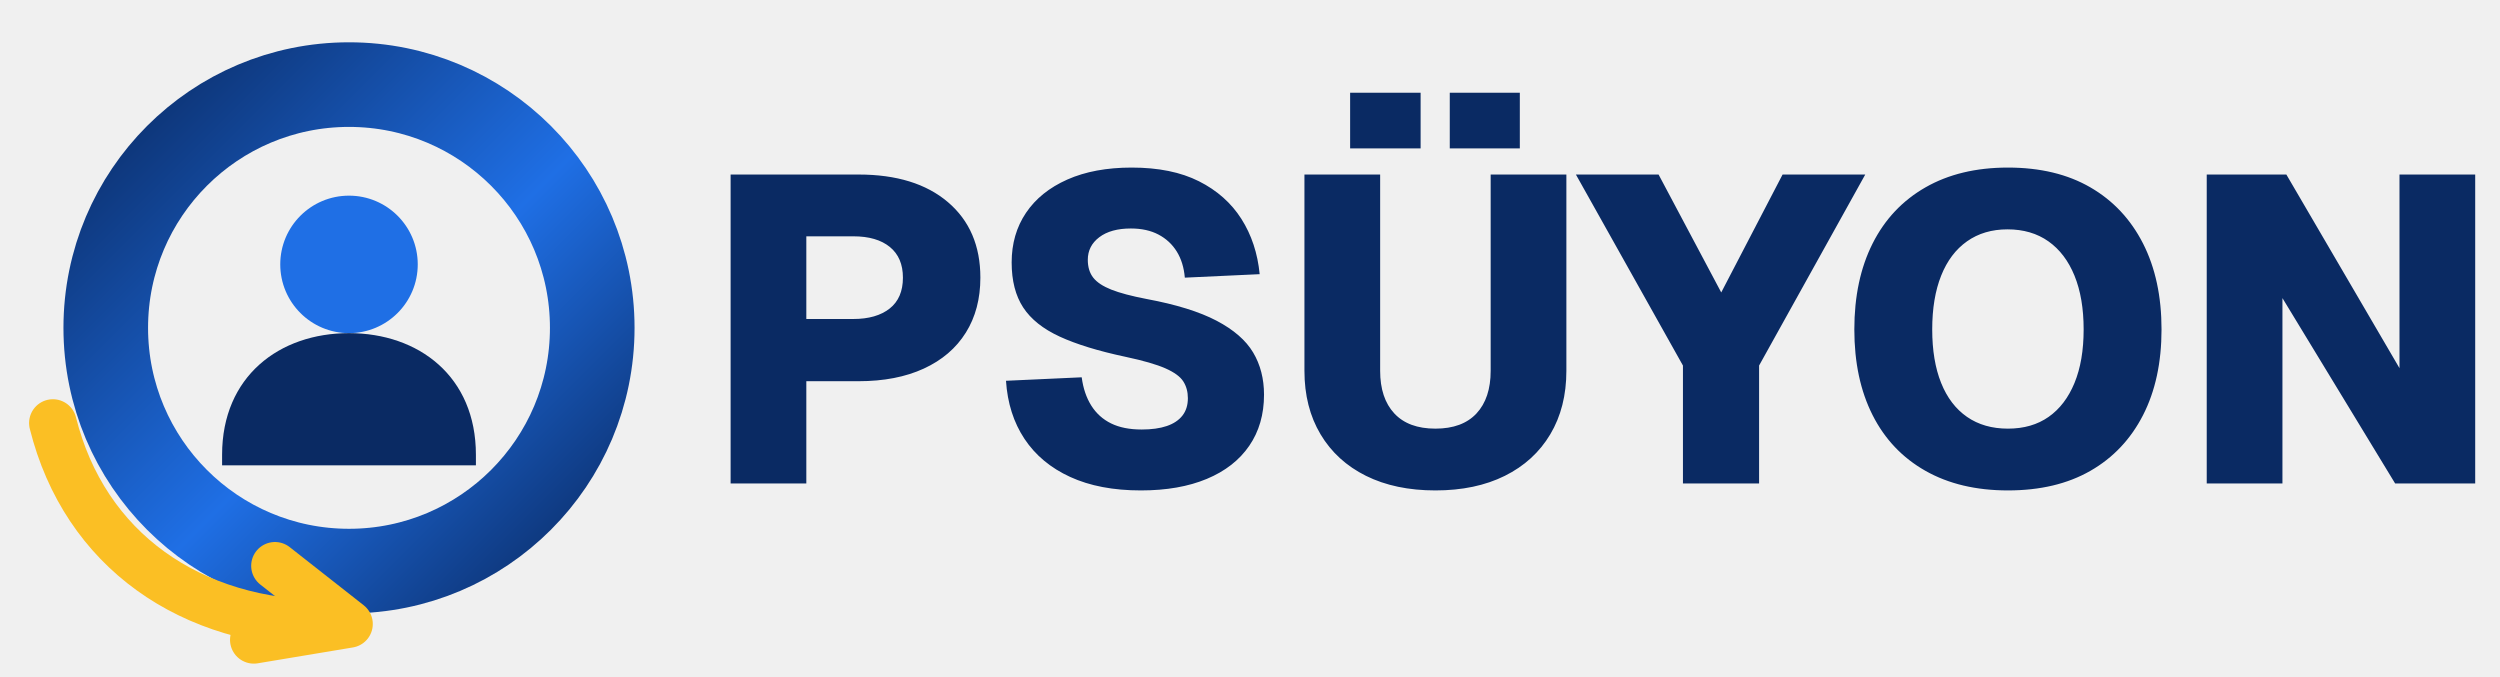
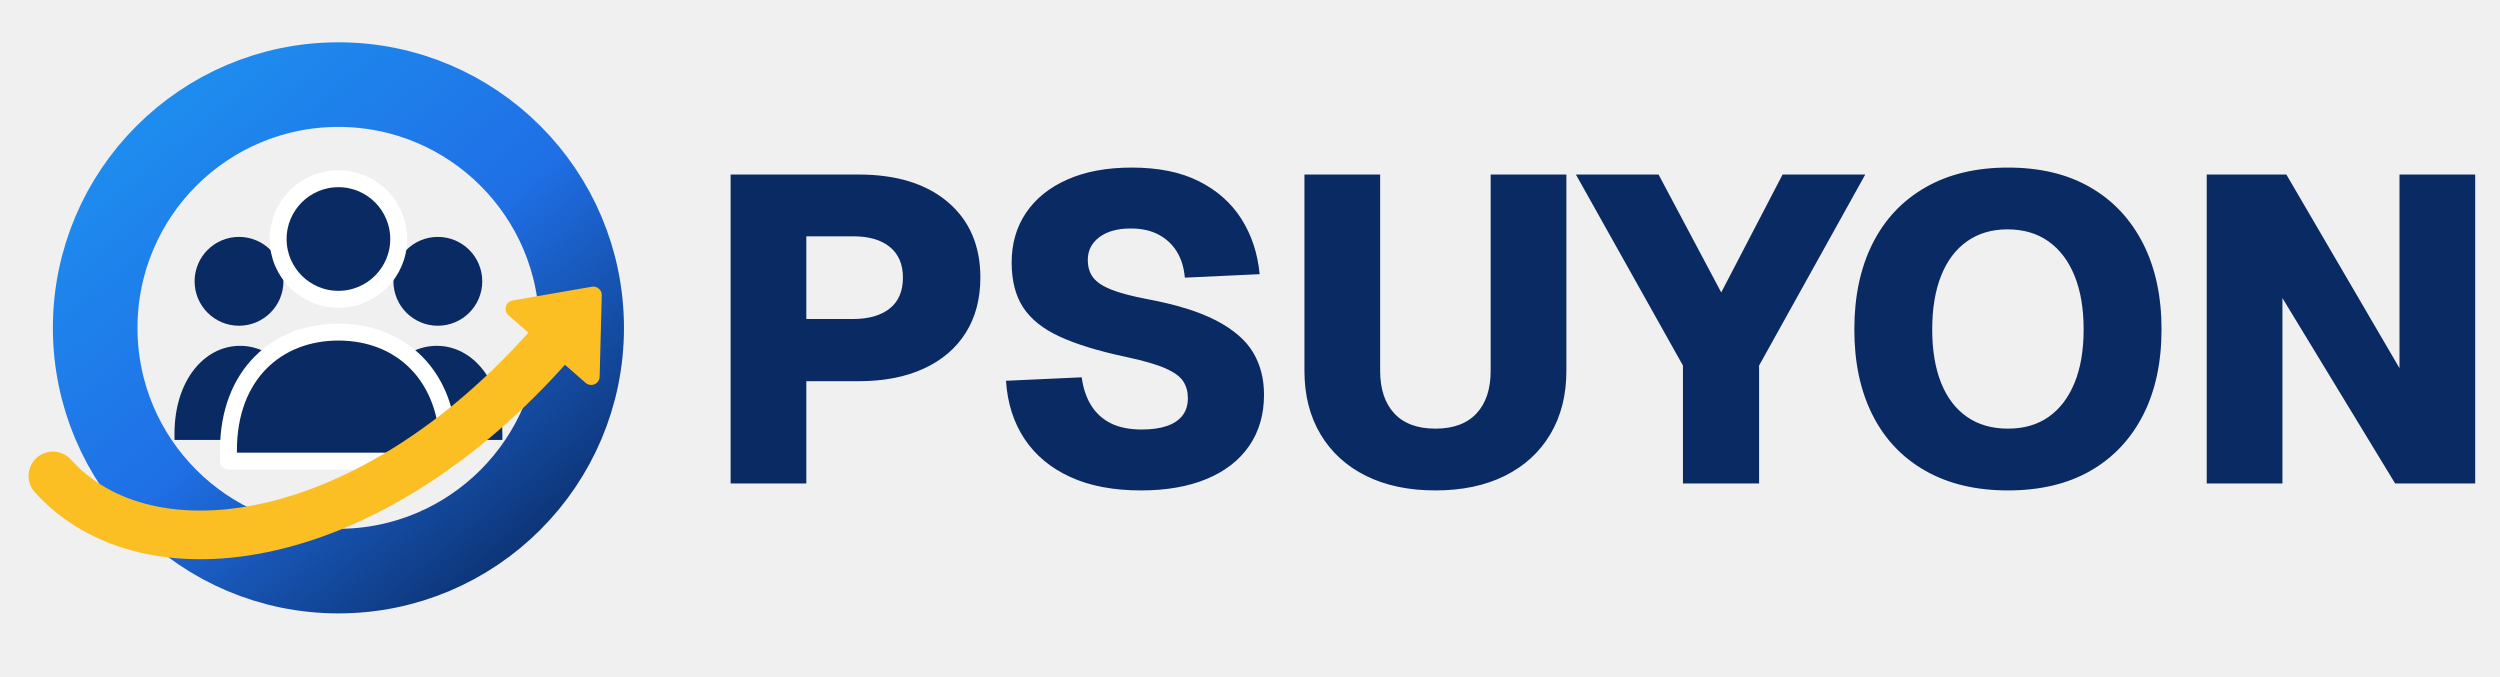
<svg xmlns="http://www.w3.org/2000/svg" viewBox="0 0 206.84 56" width="827.36" height="224">
  <svg x="0" y="0" width="56" height="56" viewBox="0 0 64 64">
    <defs>
-       <linearGradient id="lm-ring" x1="8" y1="8" x2="56" y2="56" gradientUnits="userSpaceOnUse">
-         <stop offset="0" stop-color="#0a2a63" />
-         <stop offset="0.55" stop-color="#1f6fe5" />
+       <linearGradient id="lm-ring" x1="12" y1="8" x2="52" y2="56" gradientUnits="userSpaceOnUse">
+         <stop offset="0" stop-color="#1e90f0" />
+         <stop offset="0.5" stop-color="#1f6fe5" />
        <stop offset="1" stop-color="#0a2a63" />
      </linearGradient>
    </defs>
-     <circle cx="33" cy="31" r="23" fill="none" stroke="url(#lm-ring)" stroke-width="8" />
-     <circle cx="33" cy="25" r="6.5" fill="#1f6fe5" />
-     <path d="M21 43c0-7.4 5.4-11.5 12-11.5S45 35.6 45 43v1H21v-1Z" fill="#0a2a63" />
-     <path d="M5 40c3 12 13 19 26 19" fill="none" stroke="#fbbf24" stroke-width="4.5" stroke-linecap="round" />
-     <path d="M26 53.5 33 59l-9 1.5" fill="none" stroke="#fbbf24" stroke-width="4.5" stroke-linecap="round" stroke-linejoin="round" />
+     <circle cx="32" cy="31" r="23" fill="none" stroke="url(#lm-ring)" stroke-width="8" />
+     <circle cx="22.6" cy="26.6" r="4.2" fill="#0a2a63" />
+     <circle cx="41.4" cy="26.6" r="4.2" fill="#0a2a63" />
+     <path d="M16.5 41c0-5 2.8-8.3 6.2-8.3s6.2 3.3 6.2 8.3v.6H16.5Z" fill="#0a2a63" />
+     <path d="M35.1 41c0-5 2.8-8.3 6.2-8.3s6.2 3.3 6.2 8.3v.6H35.1Z" fill="#0a2a63" />
+     <circle cx="32" cy="22.6" r="5.7" fill="#0a2a63" stroke="#ffffff" stroke-width="1.6" />
+     <path d="M21.6 42.6c0-7.2 4.6-11.2 10.4-11.2s10.4 4 10.4 11.2v1H21.6Z" fill="#0a2a63" stroke="#ffffff" stroke-width="1.6" stroke-linejoin="round" />
+     <path d="M5 45C14 55 35 52 52.2 32.4" fill="none" stroke="#fbbf24" stroke-width="4.6" stroke-linecap="round" />
+     <path d="M56.1 27.9 55.9 35.6 48.6 29.2Z" fill="#fbbf24" stroke="#fbbf24" stroke-width="1.6" stroke-linejoin="round" />
  </svg>
-   <path d="M66.712 40L60.448 40L60.448 14.440L71.032 14.440Q75.748 14.440 78.430 16.726Q81.112 19.012 81.112 22.972L81.112 22.972Q81.112 25.600 79.906 27.526Q78.700 29.452 76.432 30.496Q74.164 31.540 71.032 31.540L71.032 31.540L66.712 31.540L66.712 40ZM66.712 19.552L66.712 26.392L70.600 26.392Q72.508 26.392 73.606 25.528Q74.704 24.664 74.704 22.972L74.704 22.972Q74.704 21.316 73.624 20.434Q72.544 19.552 70.600 19.552L70.600 19.552L66.712 19.552ZM94.392 40.576L94.392 40.576Q90.972 40.576 88.542 39.460Q86.112 38.344 84.762 36.310Q83.412 34.276 83.232 31.504L83.232 31.504L89.496 31.216Q89.676 32.584 90.288 33.556Q90.900 34.528 91.926 35.032Q92.952 35.536 94.464 35.536L94.464 35.536Q95.688 35.536 96.534 35.248Q97.380 34.960 97.830 34.384Q98.280 33.808 98.280 32.944L98.280 32.944Q98.280 32.152 97.902 31.558Q97.524 30.964 96.426 30.478Q95.328 29.992 93.132 29.524L93.132 29.524Q89.748 28.804 87.678 27.850Q85.608 26.896 84.654 25.438Q83.700 23.980 83.700 21.712L83.700 21.712Q83.700 19.372 84.888 17.608Q86.076 15.844 88.308 14.854Q90.540 13.864 93.636 13.864L93.636 13.864Q96.948 13.864 99.198 14.998Q101.448 16.132 102.708 18.112Q103.968 20.092 104.220 22.684L104.220 22.684L98.028 22.972Q97.920 21.712 97.362 20.812Q96.804 19.912 95.850 19.408Q94.896 18.904 93.564 18.904L93.564 18.904Q91.908 18.904 90.954 19.624Q90 20.344 90 21.496L90 21.496Q90 22.396 90.450 22.972Q90.900 23.548 91.944 23.962Q92.988 24.376 94.860 24.736L94.860 24.736Q98.532 25.420 100.656 26.536Q102.780 27.652 103.680 29.164Q104.580 30.676 104.580 32.656L104.580 32.656Q104.580 35.104 103.356 36.886Q102.132 38.668 99.846 39.622Q97.560 40.576 94.392 40.576ZM118.760 40.576L118.760 40.576Q115.448 40.576 113.018 39.370Q110.588 38.164 109.256 35.932Q107.924 33.700 107.924 30.676L107.924 30.676L107.924 14.440L114.188 14.440L114.188 30.676Q114.188 32.944 115.358 34.204Q116.528 35.464 118.760 35.464L118.760 35.464Q120.992 35.464 122.162 34.204Q123.332 32.944 123.332 30.676L123.332 30.676L123.332 14.440L129.596 14.440L129.596 30.676Q129.596 33.700 128.264 35.932Q126.932 38.164 124.502 39.370Q122.072 40.576 118.760 40.576ZM117.536 12.280L111.704 12.280L111.704 7.672L117.536 7.672L117.536 12.280ZM125.744 12.280L119.948 12.280L119.948 7.672L125.744 7.672L125.744 12.280ZM145.540 40L139.240 40L139.240 30.244L130.384 14.440L137.224 14.440L142.408 24.196L147.484 14.440L154.324 14.440L145.540 30.244L145.540 40ZM166.128 40.576L166.128 40.576Q162.168 40.576 159.306 38.956Q156.444 37.336 154.932 34.348Q153.420 31.360 153.420 27.256L153.420 27.256Q153.420 23.152 154.932 20.146Q156.444 17.140 159.306 15.502Q162.168 13.864 166.128 13.864L166.128 13.864Q170.124 13.864 172.950 15.502Q175.776 17.140 177.306 20.146Q178.836 23.152 178.836 27.256L178.836 27.256Q178.836 31.360 177.306 34.348Q175.776 37.336 172.950 38.956Q170.124 40.576 166.128 40.576ZM166.128 35.464L166.128 35.464Q168.108 35.464 169.494 34.492Q170.880 33.520 171.636 31.684Q172.392 29.848 172.392 27.256L172.392 27.256Q172.392 24.664 171.636 22.810Q170.880 20.956 169.476 19.966Q168.072 18.976 166.092 18.976L166.092 18.976Q164.148 18.976 162.744 19.966Q161.340 20.956 160.602 22.810Q159.864 24.664 159.864 27.256L159.864 27.256Q159.864 29.848 160.602 31.684Q161.340 33.520 162.744 34.492Q164.148 35.464 166.128 35.464ZM188.840 40L182.576 40L182.576 14.440L189.164 14.440L198.524 30.460L198.524 14.440L204.788 14.440L204.788 40L198.164 40L188.840 24.664L188.840 40Z" fill="#0a2a63" />
+   <path d="M66.712 40L60.448 40L60.448 14.440L71.032 14.440Q75.748 14.440 78.430 16.726Q81.112 19.012 81.112 22.972L81.112 22.972Q81.112 25.600 79.906 27.526Q78.700 29.452 76.432 30.496Q74.164 31.540 71.032 31.540L71.032 31.540L66.712 31.540L66.712 40ZM66.712 19.552L66.712 26.392L70.600 26.392Q72.508 26.392 73.606 25.528Q74.704 24.664 74.704 22.972L74.704 22.972Q74.704 21.316 73.624 20.434Q72.544 19.552 70.600 19.552L70.600 19.552L66.712 19.552ZM94.392 40.576L94.392 40.576Q90.972 40.576 88.542 39.460Q86.112 38.344 84.762 36.310Q83.412 34.276 83.232 31.504L83.232 31.504L89.496 31.216Q89.676 32.584 90.288 33.556Q90.900 34.528 91.926 35.032Q92.952 35.536 94.464 35.536L94.464 35.536Q95.688 35.536 96.534 35.248Q97.380 34.960 97.830 34.384Q98.280 33.808 98.280 32.944L98.280 32.944Q98.280 32.152 97.902 31.558Q97.524 30.964 96.426 30.478Q95.328 29.992 93.132 29.524L93.132 29.524Q89.748 28.804 87.678 27.850Q85.608 26.896 84.654 25.438Q83.700 23.980 83.700 21.712L83.700 21.712Q83.700 19.372 84.888 17.608Q86.076 15.844 88.308 14.854Q90.540 13.864 93.636 13.864L93.636 13.864Q96.948 13.864 99.198 14.998Q101.448 16.132 102.708 18.112Q103.968 20.092 104.220 22.684L104.220 22.684L98.028 22.972Q97.920 21.712 97.362 20.812Q96.804 19.912 95.850 19.408Q94.896 18.904 93.564 18.904L93.564 18.904Q91.908 18.904 90.954 19.624Q90 20.344 90 21.496L90 21.496Q90 22.396 90.450 22.972Q90.900 23.548 91.944 23.962Q92.988 24.376 94.860 24.736L94.860 24.736Q98.532 25.420 100.656 26.536Q102.780 27.652 103.680 29.164Q104.580 30.676 104.580 32.656L104.580 32.656Q104.580 35.104 103.356 36.886Q102.132 38.668 99.846 39.622Q97.560 40.576 94.392 40.576ZM118.760 40.576L118.760 40.576Q115.448 40.576 113.018 39.370Q110.588 38.164 109.256 35.932Q107.924 33.700 107.924 30.676L107.924 30.676L107.924 14.440L114.188 14.440L114.188 30.676Q114.188 32.944 115.358 34.204Q116.528 35.464 118.760 35.464L118.760 35.464Q120.992 35.464 122.162 34.204Q123.332 32.944 123.332 30.676L123.332 30.676L123.332 14.440L129.596 14.440L129.596 30.676Q129.596 33.700 128.264 35.932Q126.932 38.164 124.502 39.370Q122.072 40.576 118.760 40.576ZM145.540 40L139.240 40L139.240 30.244L130.384 14.440L137.224 14.440L142.408 24.196L147.484 14.440L154.324 14.440L145.540 30.244L145.540 40ZM166.128 40.576L166.128 40.576Q162.168 40.576 159.306 38.956Q156.444 37.336 154.932 34.348Q153.420 31.360 153.420 27.256L153.420 27.256Q153.420 23.152 154.932 20.146Q156.444 17.140 159.306 15.502Q162.168 13.864 166.128 13.864L166.128 13.864Q170.124 13.864 172.950 15.502Q175.776 17.140 177.306 20.146Q178.836 23.152 178.836 27.256L178.836 27.256Q178.836 31.360 177.306 34.348Q175.776 37.336 172.950 38.956Q170.124 40.576 166.128 40.576ZM166.128 35.464L166.128 35.464Q168.108 35.464 169.494 34.492Q170.880 33.520 171.636 31.684Q172.392 29.848 172.392 27.256L172.392 27.256Q172.392 24.664 171.636 22.810Q170.880 20.956 169.476 19.966Q168.072 18.976 166.092 18.976L166.092 18.976Q164.148 18.976 162.744 19.966Q161.340 20.956 160.602 22.810Q159.864 24.664 159.864 27.256L159.864 27.256Q159.864 29.848 160.602 31.684Q161.340 33.520 162.744 34.492Q164.148 35.464 166.128 35.464ZM188.840 40L182.576 40L182.576 14.440L189.164 14.440L198.524 30.460L198.524 14.440L204.788 14.440L204.788 40L198.164 40L188.840 24.664L188.840 40Z" fill="#0a2a63" />
</svg>
